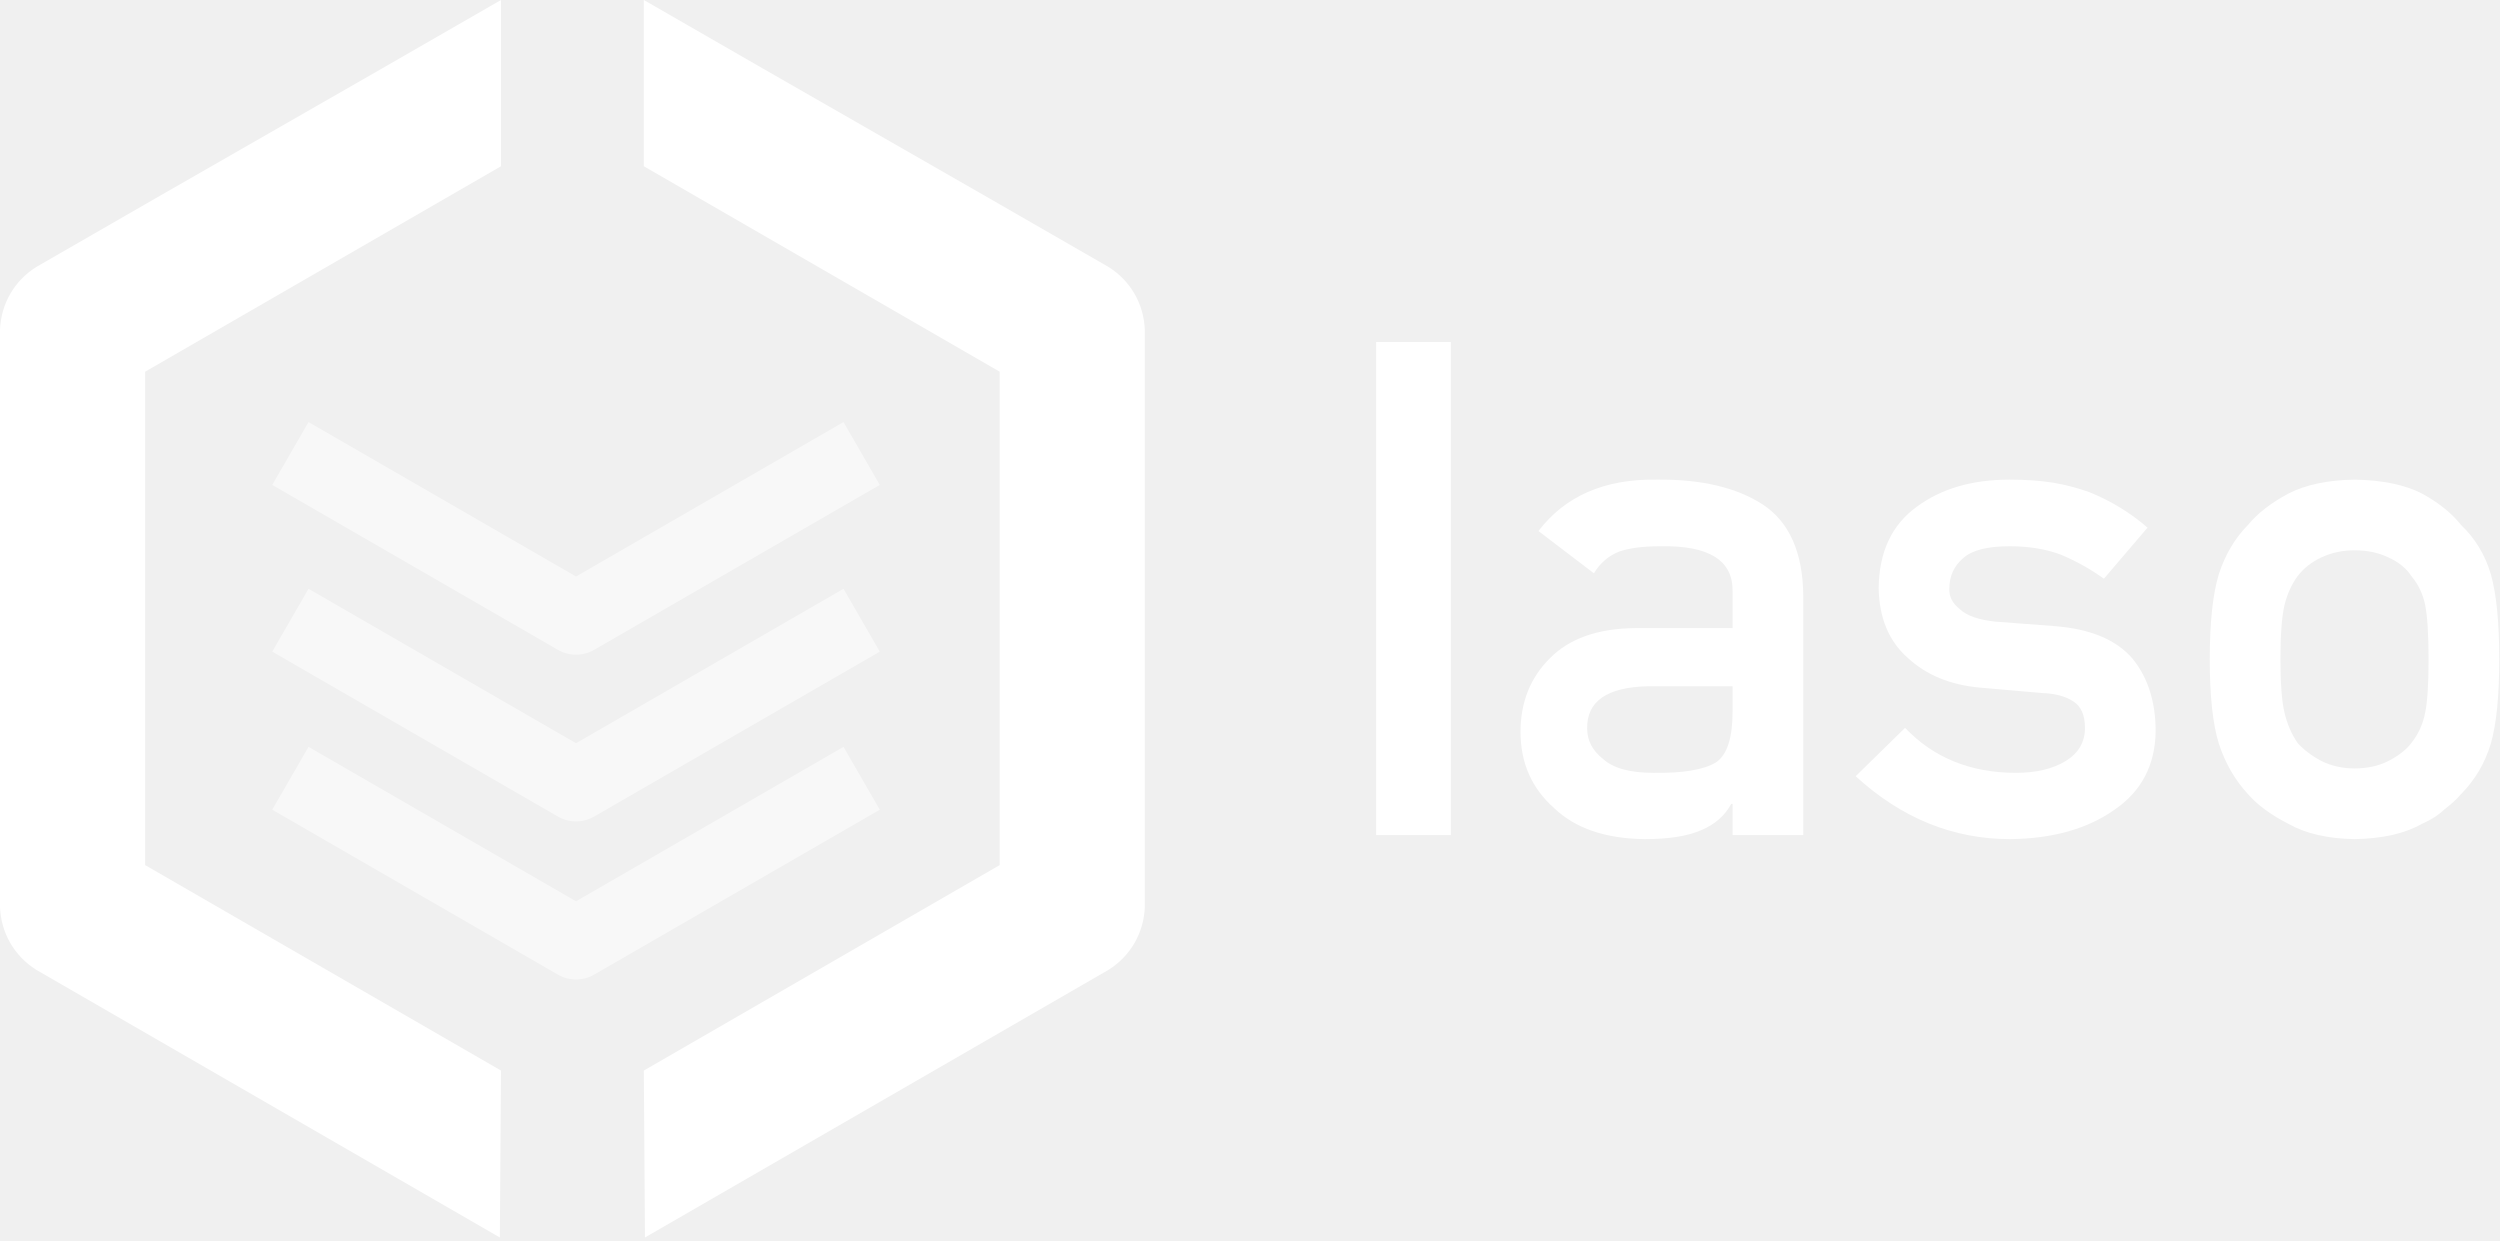
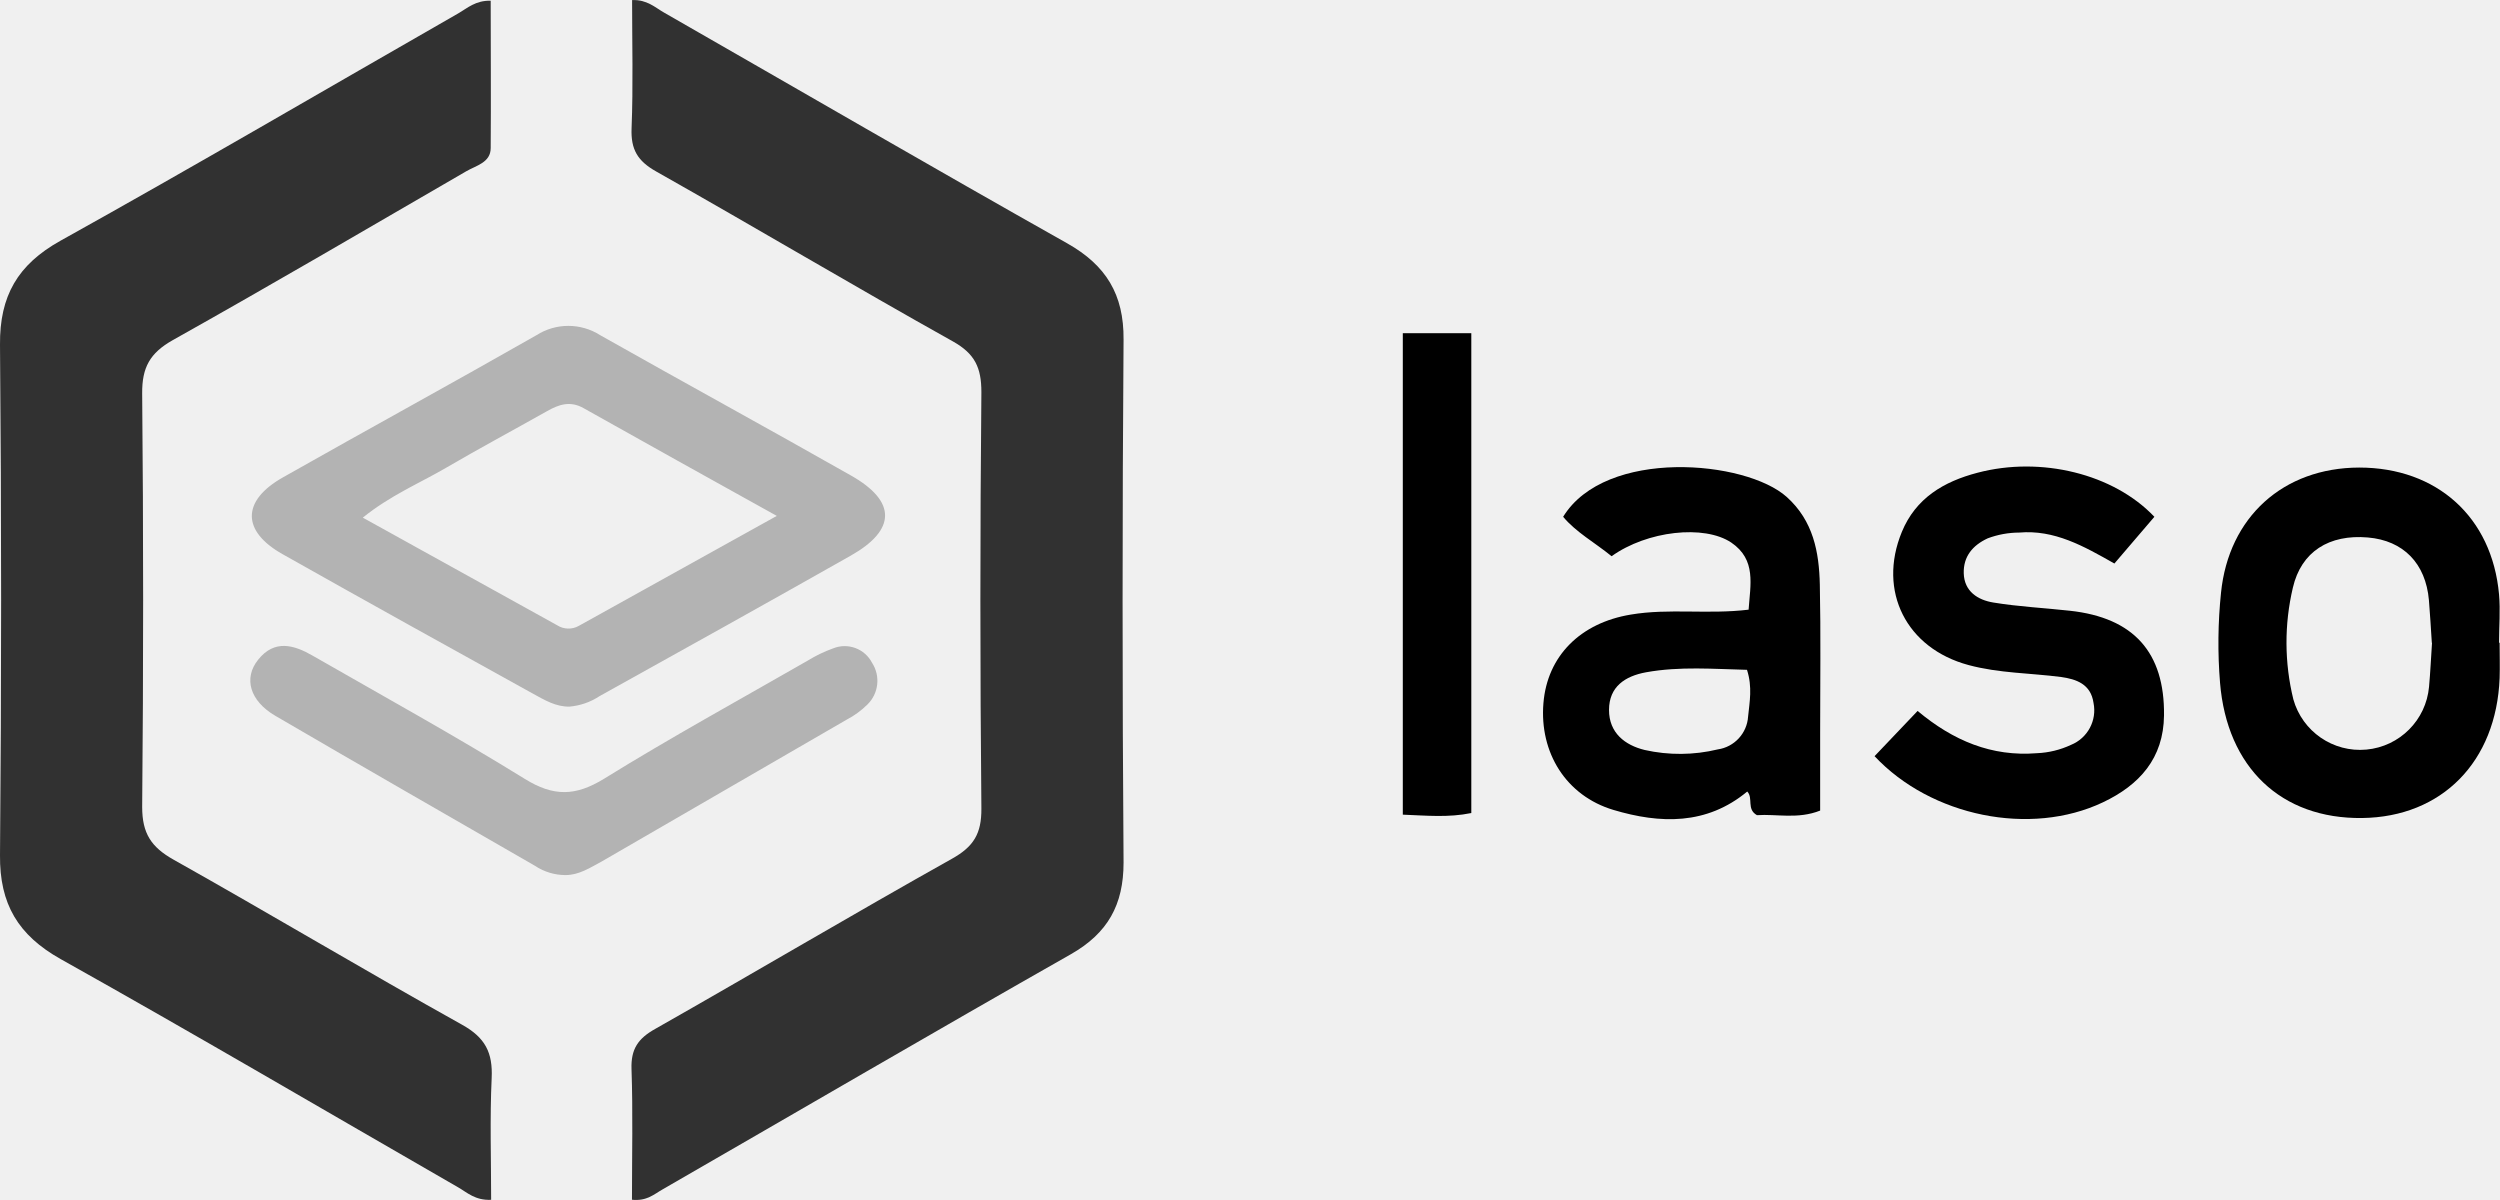
- <svg xmlns="http://www.w3.org/2000/svg" width="100%" height="100%" viewBox="0 0 379 188" version="1.1" xml:space="preserve" style="fill-rule:evenodd;clip-rule:evenodd;stroke-linejoin:round;stroke-miterlimit:5;">
+ <svg xmlns="http://www.w3.org/2000/svg" data-name="Layer 1" viewBox="0 0 386.85 185.68">
  <g>
-     <rect x="208.62" y="51.845" width="11.331" height="74.751" style="fill:#fff;fill-rule:nonzero;" />
-     <path d="M262.658,121.879l-0.205,0c-0.991,1.812 -2.529,3.145 -4.614,3.999c-2.051,0.889 -4.888,1.333 -8.511,1.333c-5.947,-0.068 -10.527,-1.64 -13.74,-4.717c-3.384,-3.007 -5.076,-6.853 -5.076,-11.535c0,-4.478 1.47,-8.186 4.409,-11.126c2.94,-3.008 7.246,-4.546 12.92,-4.614l14.817,0l0,-5.588c0.068,-4.683 -3.572,-6.956 -10.92,-6.819c-2.666,0 -4.768,0.273 -6.306,0.82c-1.607,0.65 -2.872,1.743 -3.794,3.281l-8.409,-6.408c4.068,-5.332 10.066,-7.93 17.996,-7.793c6.699,-0.069 12.048,1.196 16.047,3.794c3.999,2.666 6.033,7.246 6.101,13.74l0,36.35l-10.715,0l0,-4.717Zm0,-17.842l-12.817,0c-6.221,0.137 -9.297,2.273 -9.229,6.409c0,1.812 0.803,3.35 2.41,4.614c1.538,1.402 4.084,2.102 7.639,2.102c4.478,0.069 7.639,-0.461 9.485,-1.589c1.675,-1.128 2.512,-3.691 2.512,-7.69l0,-3.846Z" style="fill:#fff;fill-rule:nonzero;" />
-     <path d="M288.806,110.344c4.34,4.545 9.946,6.818 16.816,6.818c3.076,0 5.588,-0.598 7.537,-1.794c1.948,-1.196 2.922,-2.871 2.922,-5.024c0,-1.915 -0.581,-3.248 -1.743,-3.999c-1.197,-0.787 -2.786,-1.214 -4.768,-1.282l-9.434,-0.821c-4.477,-0.41 -8.118,-1.914 -10.92,-4.511c-2.871,-2.53 -4.341,-6.067 -4.409,-10.613c0.068,-5.469 1.999,-9.57 5.793,-12.305c3.691,-2.734 8.374,-4.101 14.048,-4.101c2.461,0 4.665,0.154 6.614,0.461c1.948,0.342 3.776,0.82 5.485,1.436c3.282,1.333 6.221,3.127 8.819,5.383l-6.614,7.742c-2.051,-1.47 -4.221,-2.683 -6.511,-3.64c-2.256,-0.855 -4.854,-1.282 -7.793,-1.282c-3.35,0 -5.691,0.598 -7.024,1.794c-1.401,1.197 -2.102,2.735 -2.102,4.615c-0.069,1.196 0.461,2.238 1.589,3.127c1.026,0.991 2.837,1.623 5.435,1.897l8.818,0.666c5.537,0.411 9.536,2.085 11.997,5.025c2.29,2.871 3.435,6.511 3.435,10.92c-0.068,5.161 -2.17,9.143 -6.306,11.946c-4.101,2.871 -9.348,4.341 -15.74,4.409c-8.681,0 -16.491,-3.178 -23.43,-9.536l7.486,-7.331Z" style="fill:#fff;fill-rule:nonzero;" />
-     <path d="M334.999,99.936c0,-5.606 0.462,-9.912 1.385,-12.92c0.957,-2.94 2.426,-5.418 4.409,-7.434c1.47,-1.778 3.52,-3.367 6.152,-4.768c2.598,-1.333 5.93,-2.034 9.998,-2.102c4.204,0.068 7.605,0.769 10.202,2.102c2.564,1.401 4.546,2.99 5.948,4.768c2.119,2.016 3.623,4.494 4.511,7.434c0.855,3.008 1.282,7.314 1.282,12.92c0,5.605 -0.427,9.878 -1.282,12.817c-0.888,2.94 -2.392,5.486 -4.511,7.639c-0.684,0.787 -1.521,1.556 -2.513,2.308c-0.888,0.854 -2.033,1.589 -3.435,2.204c-2.597,1.47 -5.998,2.239 -10.202,2.307c-4.068,-0.068 -7.4,-0.837 -9.998,-2.307c-2.632,-1.333 -4.682,-2.837 -6.152,-4.512c-1.983,-2.153 -3.452,-4.699 -4.409,-7.639c-0.923,-2.939 -1.385,-7.212 -1.385,-12.817Zm33.172,0.102c0,-3.794 -0.171,-6.562 -0.513,-8.305c-0.342,-1.675 -1.042,-3.145 -2.102,-4.409c-0.786,-1.197 -1.948,-2.137 -3.486,-2.82c-1.47,-0.718 -3.179,-1.077 -5.127,-1.077c-1.812,0 -3.487,0.359 -5.025,1.077c-1.469,0.683 -2.666,1.623 -3.589,2.82c-0.922,1.264 -1.589,2.734 -1.999,4.409c-0.41,1.743 -0.615,4.477 -0.615,8.203c0,3.691 0.205,6.391 0.615,8.1c0.41,1.744 1.077,3.282 1.999,4.615c0.923,1.025 2.12,1.931 3.589,2.717c1.538,0.752 3.213,1.128 5.025,1.128c1.948,0 3.657,-0.376 5.127,-1.128c1.538,-0.786 2.7,-1.692 3.486,-2.717c1.06,-1.333 1.76,-2.871 2.102,-4.615c0.342,-1.709 0.513,-4.375 0.513,-7.998Z" style="fill:#fff;fill-rule:nonzero;" />
-     <path d="M168.054,40.474c3.296,2.07 5.352,5.555 5.5,9.526l0,87.5c-0.145,3.889 -2.135,7.412 -5.5,9.526l-70.277,40.575l-0.174,-25.303l53.951,-31.149l0,-74.798l-53.951,-31.149l0,-25.202c25.259,14.583 45.192,25.89 70.451,40.474Z" style="fill:#fff;" />
-     <path d="M5.5,40.474c-3.295,2.07 -5.351,5.555 -5.5,9.526l0,87.5c0.146,3.889 2.135,7.412 5.5,9.526l70.277,40.575l0.175,-25.303l-53.952,-31.149l0,-74.798l53.952,-31.149l0,-25.202c-25.259,14.583 -45.193,25.89 -70.452,40.474Z" style="fill:#fff;" />
-     <path d="M44.022,68.75l43.302,25l43.301,-25" style="fill:none;stroke:#fff;stroke-opacity:0.54;stroke-width:11px;" />
-     <path d="M44.022,94.024l43.302,25l43.301,-25" style="fill:none;stroke:#fff;stroke-opacity:0.54;stroke-width:11px;" />
-     <path d="M44.022,117.988l43.302,25l43.301,-25" style="fill:none;stroke:#fff;stroke-opacity:0.54;stroke-width:11px;" />
+     <path d="M216,489.24c0-6.9.16-13.56-.07-20.2-.11-3.11,1-4.75,3.69-6.25,15.34-8.7,30.52-17.7,45.9-26.32,3.35-1.87,4.58-3.88,4.55-7.76q-.31-32.22,0-64.44c0-3.79-1-5.94-4.41-7.85-15.4-8.61-30.56-17.63-45.92-26.3-2.88-1.62-3.93-3.42-3.8-6.67.26-6.59.08-13.2.08-19.85,2.31-.09,3.56,1.15,4.95,1.94,20.79,11.91,41.51,23.95,62.39,35.71,6,3.39,8.77,7.9,8.71,14.89q-.3,40.47,0,80.93c0,6.54-2.45,10.93-8.16,14.18-21.13,12-42.11,24.25-63.16,36.38C219.46,488.35,218.33,489.48,216,489.24Z" transform="translate(-118.21 -303.59)" style="fill: #313131" />
+     <path d="M194.21,489.25c-2.48.11-3.72-1.14-5.12-1.94C168.6,475.52,148.22,463.54,127.6,452c-6.59-3.7-9.46-8.53-9.39-16.08q.35-39.46,0-79c-.06-7.52,2.72-12.38,9.36-16.08,20.66-11.49,41.05-23.44,61.57-35.19,1.4-.81,2.65-2,5-1.95,0,7.62.06,15.21,0,22.8,0,2.25-2.25,2.7-3.76,3.58-15.12,8.77-30.21,17.61-45.45,26.15-3.53,2-4.75,4.22-4.72,8.23q.3,32,0,64c0,4.1,1.4,6.21,4.85,8.15C160,445,174.72,453.8,189.7,462.15c3.6,2,4.78,4.33,4.59,8.28C194,476.68,194.21,483,194.21,489.25Z" transform="translate(-118.21 -303.59)" style="fill: #313131" />
+     <path d="M206.35,412.93c-2.1.05-3.84-1-5.58-1.95-13-7.2-25.94-14.36-38.84-21.64-6.36-3.58-6.33-8.27.06-11.88,13-7.36,26.2-14.57,39.23-22a9.16,9.16,0,0,1,9.87,0c12.9,7.29,25.91,14.39,38.8,21.71,7.07,4,7,8.41,0,12.38C236.92,396.89,224,404.08,211,411.3A10,10,0,0,1,206.35,412.93Zm32.06-29.51c-10.79-6-20.37-11.31-29.91-16.68-2.06-1.16-3.8-.57-5.62.46-5.22,2.94-10.5,5.77-15.67,8.79-4.1,2.39-8.56,4.23-12.86,7.7l30.07,16.65a3.24,3.24,0,0,0,3.33.11Z" transform="translate(-118.21 -303.59)" style="fill: #8a8a8a;opacity: 0.6" />
+     <path d="M367.59,389.66c-2.67-2.17-5.47-3.68-7.5-6.1,6.55-10.68,28.27-8.78,34.61-3.06,4.1,3.69,5,8.51,5.11,13.57.16,7.65.05,15.3.05,22.95v12c-3.45,1.37-6.75.5-9.78.71-1.65-.93-.53-2.64-1.5-3.66-6.3,5.23-13.5,5-20.7,2.85-7.36-2.2-11.47-8.88-10.84-16.52.59-7.29,5.71-12.42,13.52-13.71,5.92-1,11.93,0,18.23-.76.26-3.86,1.23-7.72-2.68-10.38C381.93,384.74,373.08,385.72,367.59,389.66Zm21,17.58c-5.19-.12-10.43-.57-15.67.38-3.24.59-5.72,2.22-5.73,5.81s2.49,5.47,5.51,6.21a24.93,24.93,0,0,0,11.33-.09,5.49,5.49,0,0,0,4.68-5.08C388.94,412.2,389.4,409.92,388.54,407.24Z" transform="translate(-118.21 -303.59)" />
+     <path d="M505,403.05c0,1.83.06,3.66,0,5.48-.51,12.93-8.92,21.48-21.26,21.64-12.57.16-20.92-7.84-22-20.91a75.58,75.58,0,0,1,.15-13.95c1.18-11.7,9.62-19.34,21.38-19.37,12,0,20.56,7.65,21.64,19.62.22,2.48,0,5,0,7.48Zm-10.49,0c-.15-2.29-.27-4.45-.45-6.6-.5-5.69-3.95-9.22-9.44-9.69-6-.52-10.32,2.19-11.61,7.76a37,37,0,0,0,.07,17.28,10.72,10.72,0,0,0,21-1.94C494.29,407.56,494.39,405.23,494.54,403.06Z" transform="translate(-118.21 -303.59)" />
+     <path d="M451.58,383.56l-6.19,7.23c-4.77-2.71-9.29-5.26-14.73-4.79a14.08,14.08,0,0,0-4.87.89c-2.33,1.08-3.78,2.81-3.71,5.4.07,2.83,2.2,4.14,4.55,4.53,3.93.65,7.94.84,11.9,1.28,9.85,1.08,14.65,6.44,14.54,16.19-.07,6.65-3.81,10.78-9.45,13.45-11.22,5.33-26.61,2.18-35.34-7.14l6.66-7c5.51,4.61,11.46,7.1,18.46,6.54a13.81,13.81,0,0,0,5.28-1.29,5.77,5.77,0,0,0,3.48-6.5c-.42-2.93-2.7-3.67-5-4-4.78-.62-9.63-.58-14.34-1.85-9.61-2.58-14.1-11.42-10.32-20.6,2.15-5.22,6.47-7.79,11.72-9.16C434,374.16,445.26,376.89,451.58,383.56Z" transform="translate(-118.21 -303.59)" />
+     <path d="M205.71,439a8.53,8.53,0,0,1-4.71-1.43c-13.41-7.73-26.84-15.42-40.21-23.23-3.94-2.31-4.92-5.82-2.64-8.66,2.55-3.19,5.53-2.31,8.48-.61,11,6.31,22.06,12.41,32.81,19.06,4.42,2.73,7.79,2.68,12.18,0,10.33-6.39,21-12.25,31.53-18.29a21.3,21.3,0,0,1,4-1.93,4.77,4.77,0,0,1,6,2.24,5.12,5.12,0,0,1-.71,6.45,13.12,13.12,0,0,1-3.2,2.34q-19,11-38,22C209.51,437.86,207.81,439,205.71,439Z" transform="translate(-118.21 -303.59)" style="fill: #8a8a8a;opacity: 0.6" />
+     <path d="M335.28,355.15h10.6V429.4c-3.55.73-6.94.39-10.6.25Z" transform="translate(-118.21 -303.59)" />
  </g>
</svg>
